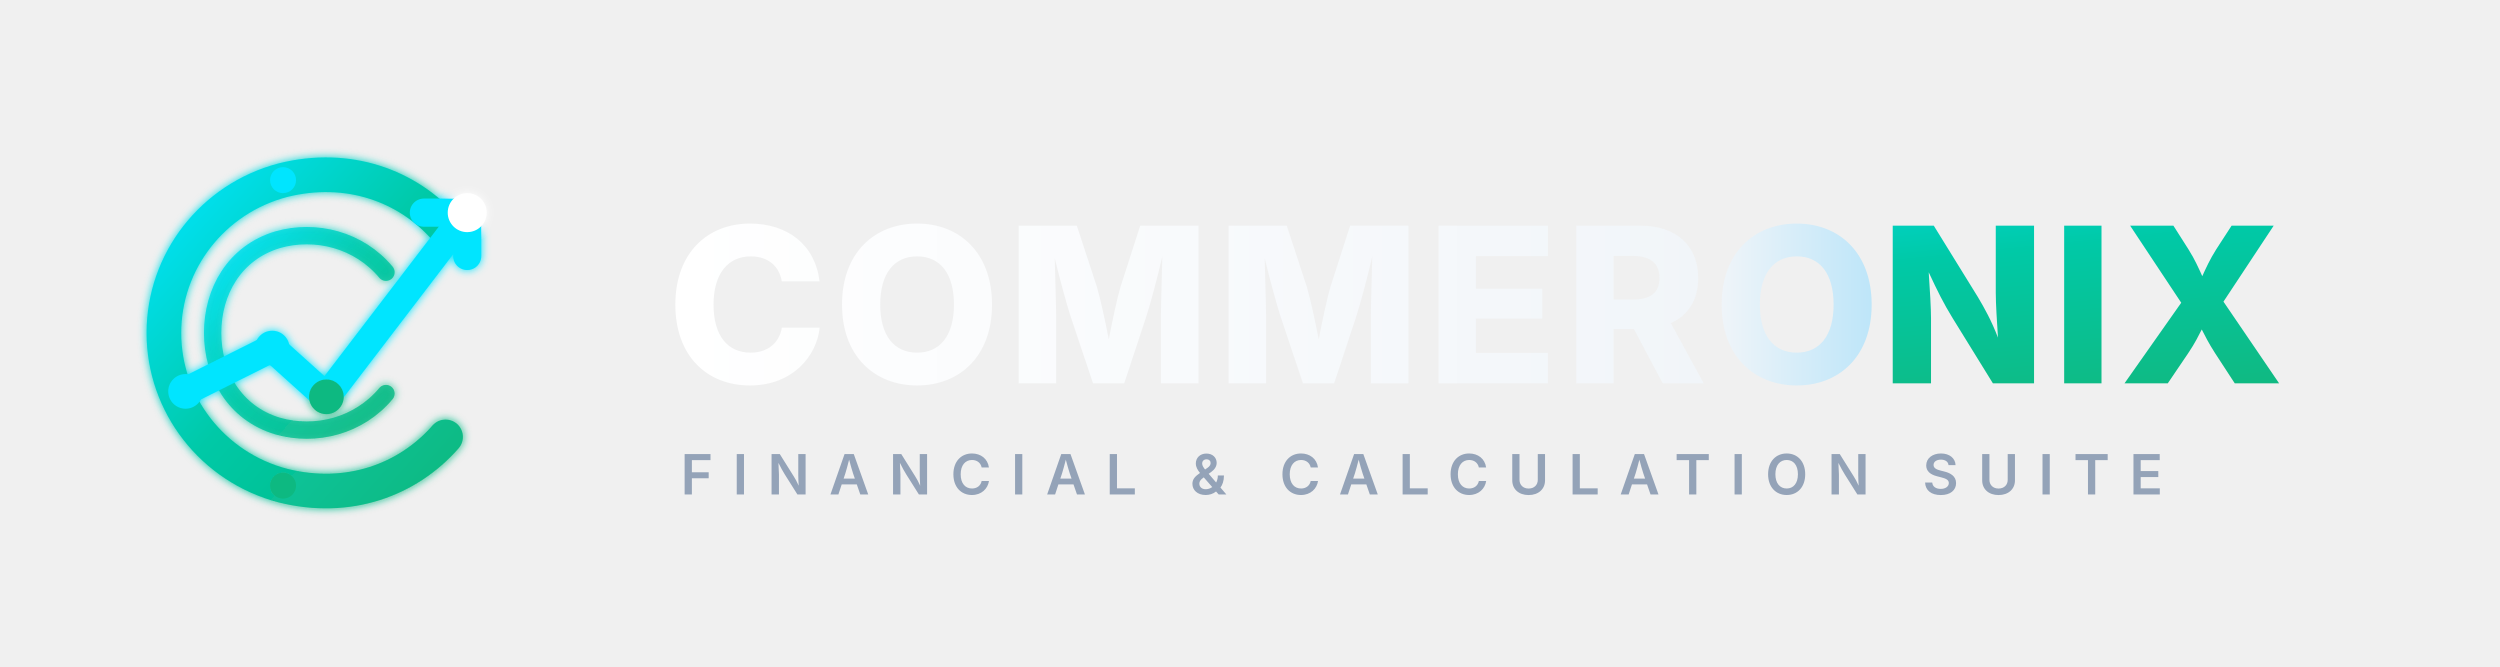
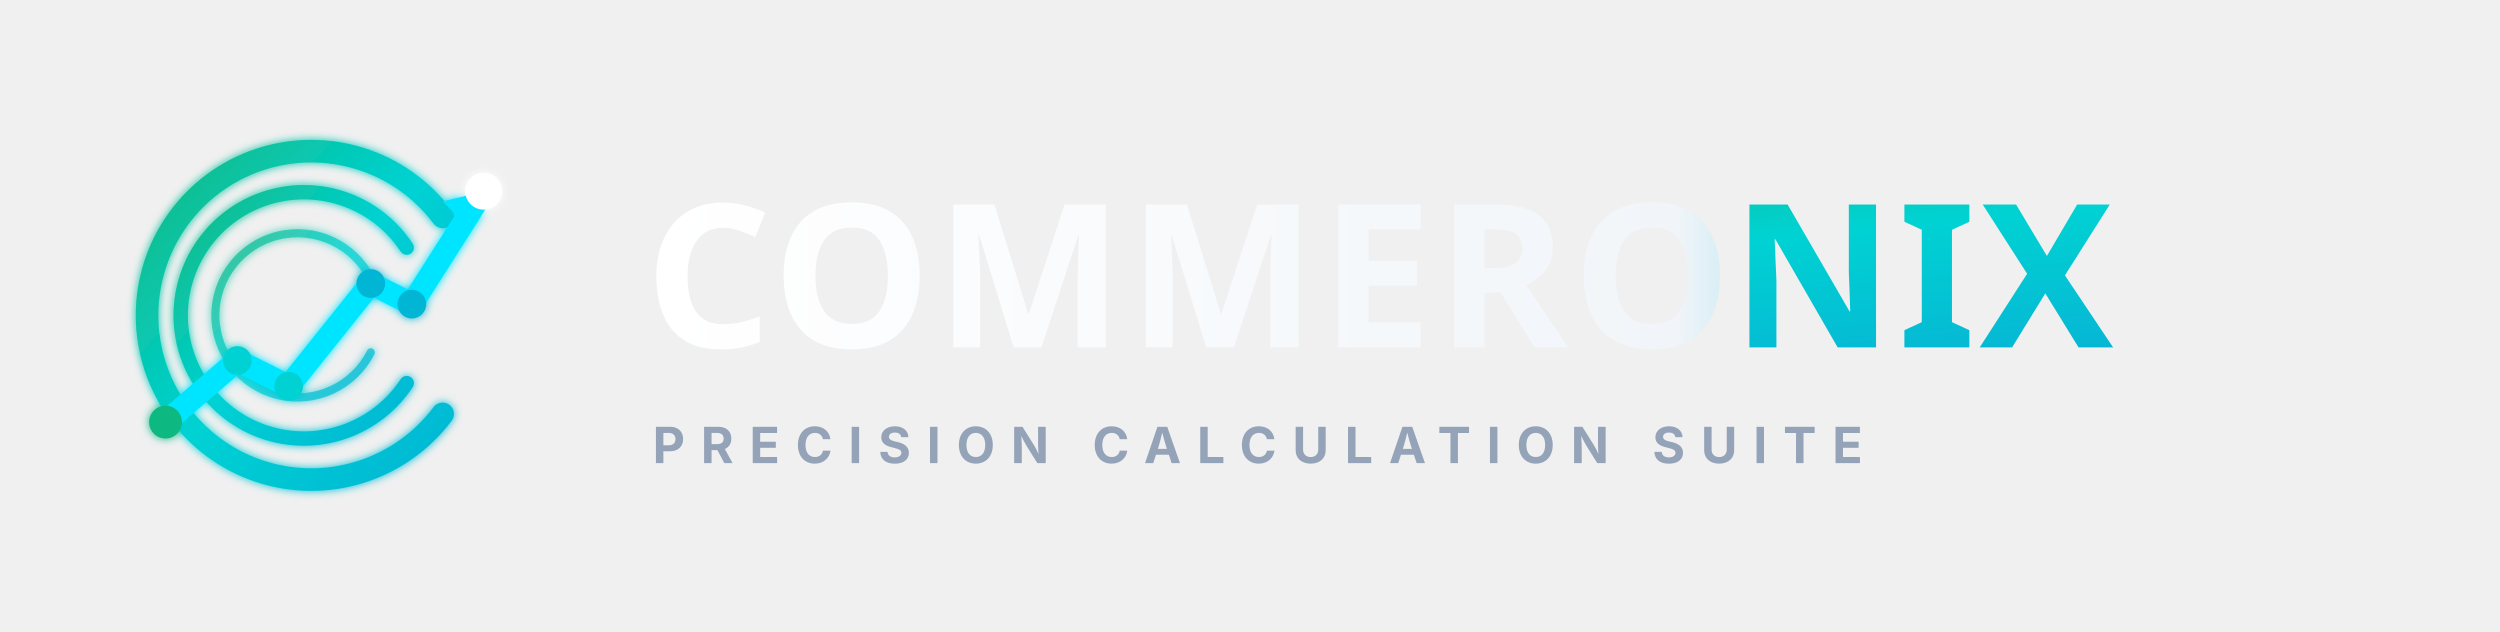
- <svg xmlns="http://www.w3.org/2000/svg" viewBox="0 0 900 240" fill="none">
+ <svg xmlns="http://www.w3.org/2000/svg" viewBox="0 0 950 240" fill="none">
  <defs>
    <linearGradient id="logoBrandGrad" x1="0%" y1="0%" x2="100%" y2="100%">
-       <stop offset="0%" stop-color="#00E5FF" />
-       <stop offset="50%" stop-color="#00C9A7" />
-       <stop offset="100%" stop-color="#10B981" />
+       <stop offset="0%" stop-color="#10B981" />
+       <stop offset="50%" stop-color="#00D2D3" />
+       <stop offset="100%" stop-color="#06B6D4" />
    </linearGradient>
-     <linearGradient id="textGrad" x1="0%" y1="0%" x2="100%" y2="0%">
+     <linearGradient id="titleGrad" x1="0%" y1="0%" x2="100%" y2="0%">
      <stop offset="0%" stop-color="#FFFFFF" />
-       <stop offset="65%" stop-color="#F1F5F9" />
-       <stop offset="100%" stop-color="#38BDF8" />
+       <stop offset="70%" stop-color="#F1F5F9" />
+       <stop offset="100%" stop-color="#06B6D4" />
    </linearGradient>
    <filter id="logoGlow" x="-20%" y="-20%" width="140%" height="140%">
      <feGaussianBlur stdDeviation="4" result="blur" />
      <feMerge>
        <feMergeNode in="blur" />
        <feMergeNode in="SourceGraphic" />
      </feMerge>
    </filter>
  </defs>
  <g transform="translate(20, 20) scale(0.39)" filter="url(#logoGlow)">
-     <path d="M360 160 C325 120, 270 100, 210 115 C145 132, 100 190, 100 256 C100 322, 145 380, 210 397 C270 412, 325 392, 360 352" stroke="url(#logoBrandGrad)" stroke-width="32" stroke-linecap="round" />
-     <path d="M305 200 C280 170, 240 160, 205 170 C165 182, 145 218, 145 256 C145 294, 165 330, 205 342 C240 352, 280 342, 305 312" stroke="url(#logoBrandGrad)" stroke-width="16" stroke-linecap="round" opacity="0.85" />
-     <path d="M120 310 L200 270 L250 315 L380 145" stroke="#00E5FF" stroke-width="26" stroke-linecap="round" stroke-linejoin="round" />
-     <polyline points="340,145 380,145 380,185" stroke="#00E5FF" stroke-width="26" stroke-linecap="round" stroke-linejoin="round" />
-     <circle cx="120" cy="310" r="16" fill="#00E5FF" />
-     <circle cx="200" cy="270" r="16" fill="#00E5FF" />
-     <circle cx="250" cy="315" r="16" fill="#10B981" />
-     <circle cx="380" cy="145" r="18" fill="#FFFFFF" />
-     <circle cx="210" cy="115" r="12" fill="#00E5FF" />
-     <circle cx="210" cy="397" r="12" fill="#10B981" />
+     <line x1="256" y1="50" x2="256" y2="462" stroke="url(#logoBrandGrad)" stroke-width="14" stroke-linecap="round" />
+     <line x1="50" y1="256" x2="462" y2="256" stroke="url(#logoBrandGrad)" stroke-width="14" stroke-linecap="round" />
+     <path d="M 380 160 A 160 160 0 1 0 380 352" fill="none" stroke="url(#logoBrandGrad)" stroke-width="22" stroke-linecap="round" />
+     <path d="M 345 190 A 120 120 0 1 0 345 322" fill="none" stroke="url(#logoBrandGrad)" stroke-width="14" stroke-linecap="round" />
+     <path d="M 310 220 A 80 80 0 1 0 310 292" fill="none" stroke="url(#logoBrandGrad)" stroke-width="8" stroke-linecap="round" opacity="0.7" />
+     <polyline points="110,360 180,300 230,325 310,225 350,245 420,135" fill="none" stroke="#00E5FF" stroke-width="22" stroke-linecap="round" stroke-linejoin="round" />
+     <polygon points="420,135 380,145 405,170" fill="#00E5FF" />
+     <circle cx="110" cy="360" r="16" fill="#10B981" />
+     <circle cx="180" cy="300" r="14" fill="#00D2D3" />
+     <circle cx="230" cy="325" r="14" fill="#00D2D3" />
+     <circle cx="310" cy="225" r="14" fill="#06B6D4" />
+     <circle cx="350" cy="245" r="14" fill="#06B6D4" />
+     <circle cx="420" cy="135" r="18" fill="#FFFFFF" />
  </g>
-   <text x="240" y="138" font-family="'Outfit', 'Inter', -apple-system, BlinkMacSystemFont, sans-serif" font-size="78" font-weight="800" letter-spacing="2" fill="url(#textGrad)">
+   <text x="245" y="132" font-family="'Plus Jakarta Sans', 'Outfit', sans-serif" font-size="76" font-weight="800" letter-spacing="1.5" fill="url(#titleGrad)">
    COMMERO<tspan fill="url(#logoBrandGrad)">NIX</tspan>
  </text>
-   <text x="245" y="178" font-family="'Inter', sans-serif" font-size="20" font-weight="600" letter-spacing="7" fill="#94A3B8">
-     FINANCIAL &amp; CALCULATION SUITE
+   <text x="248" y="176" font-family="'Plus Jakarta Sans', 'Inter', sans-serif" font-size="19" font-weight="700" letter-spacing="6" fill="#94A3B8">
+     PRECISION CALCULATION SUITE
  </text>
</svg>
